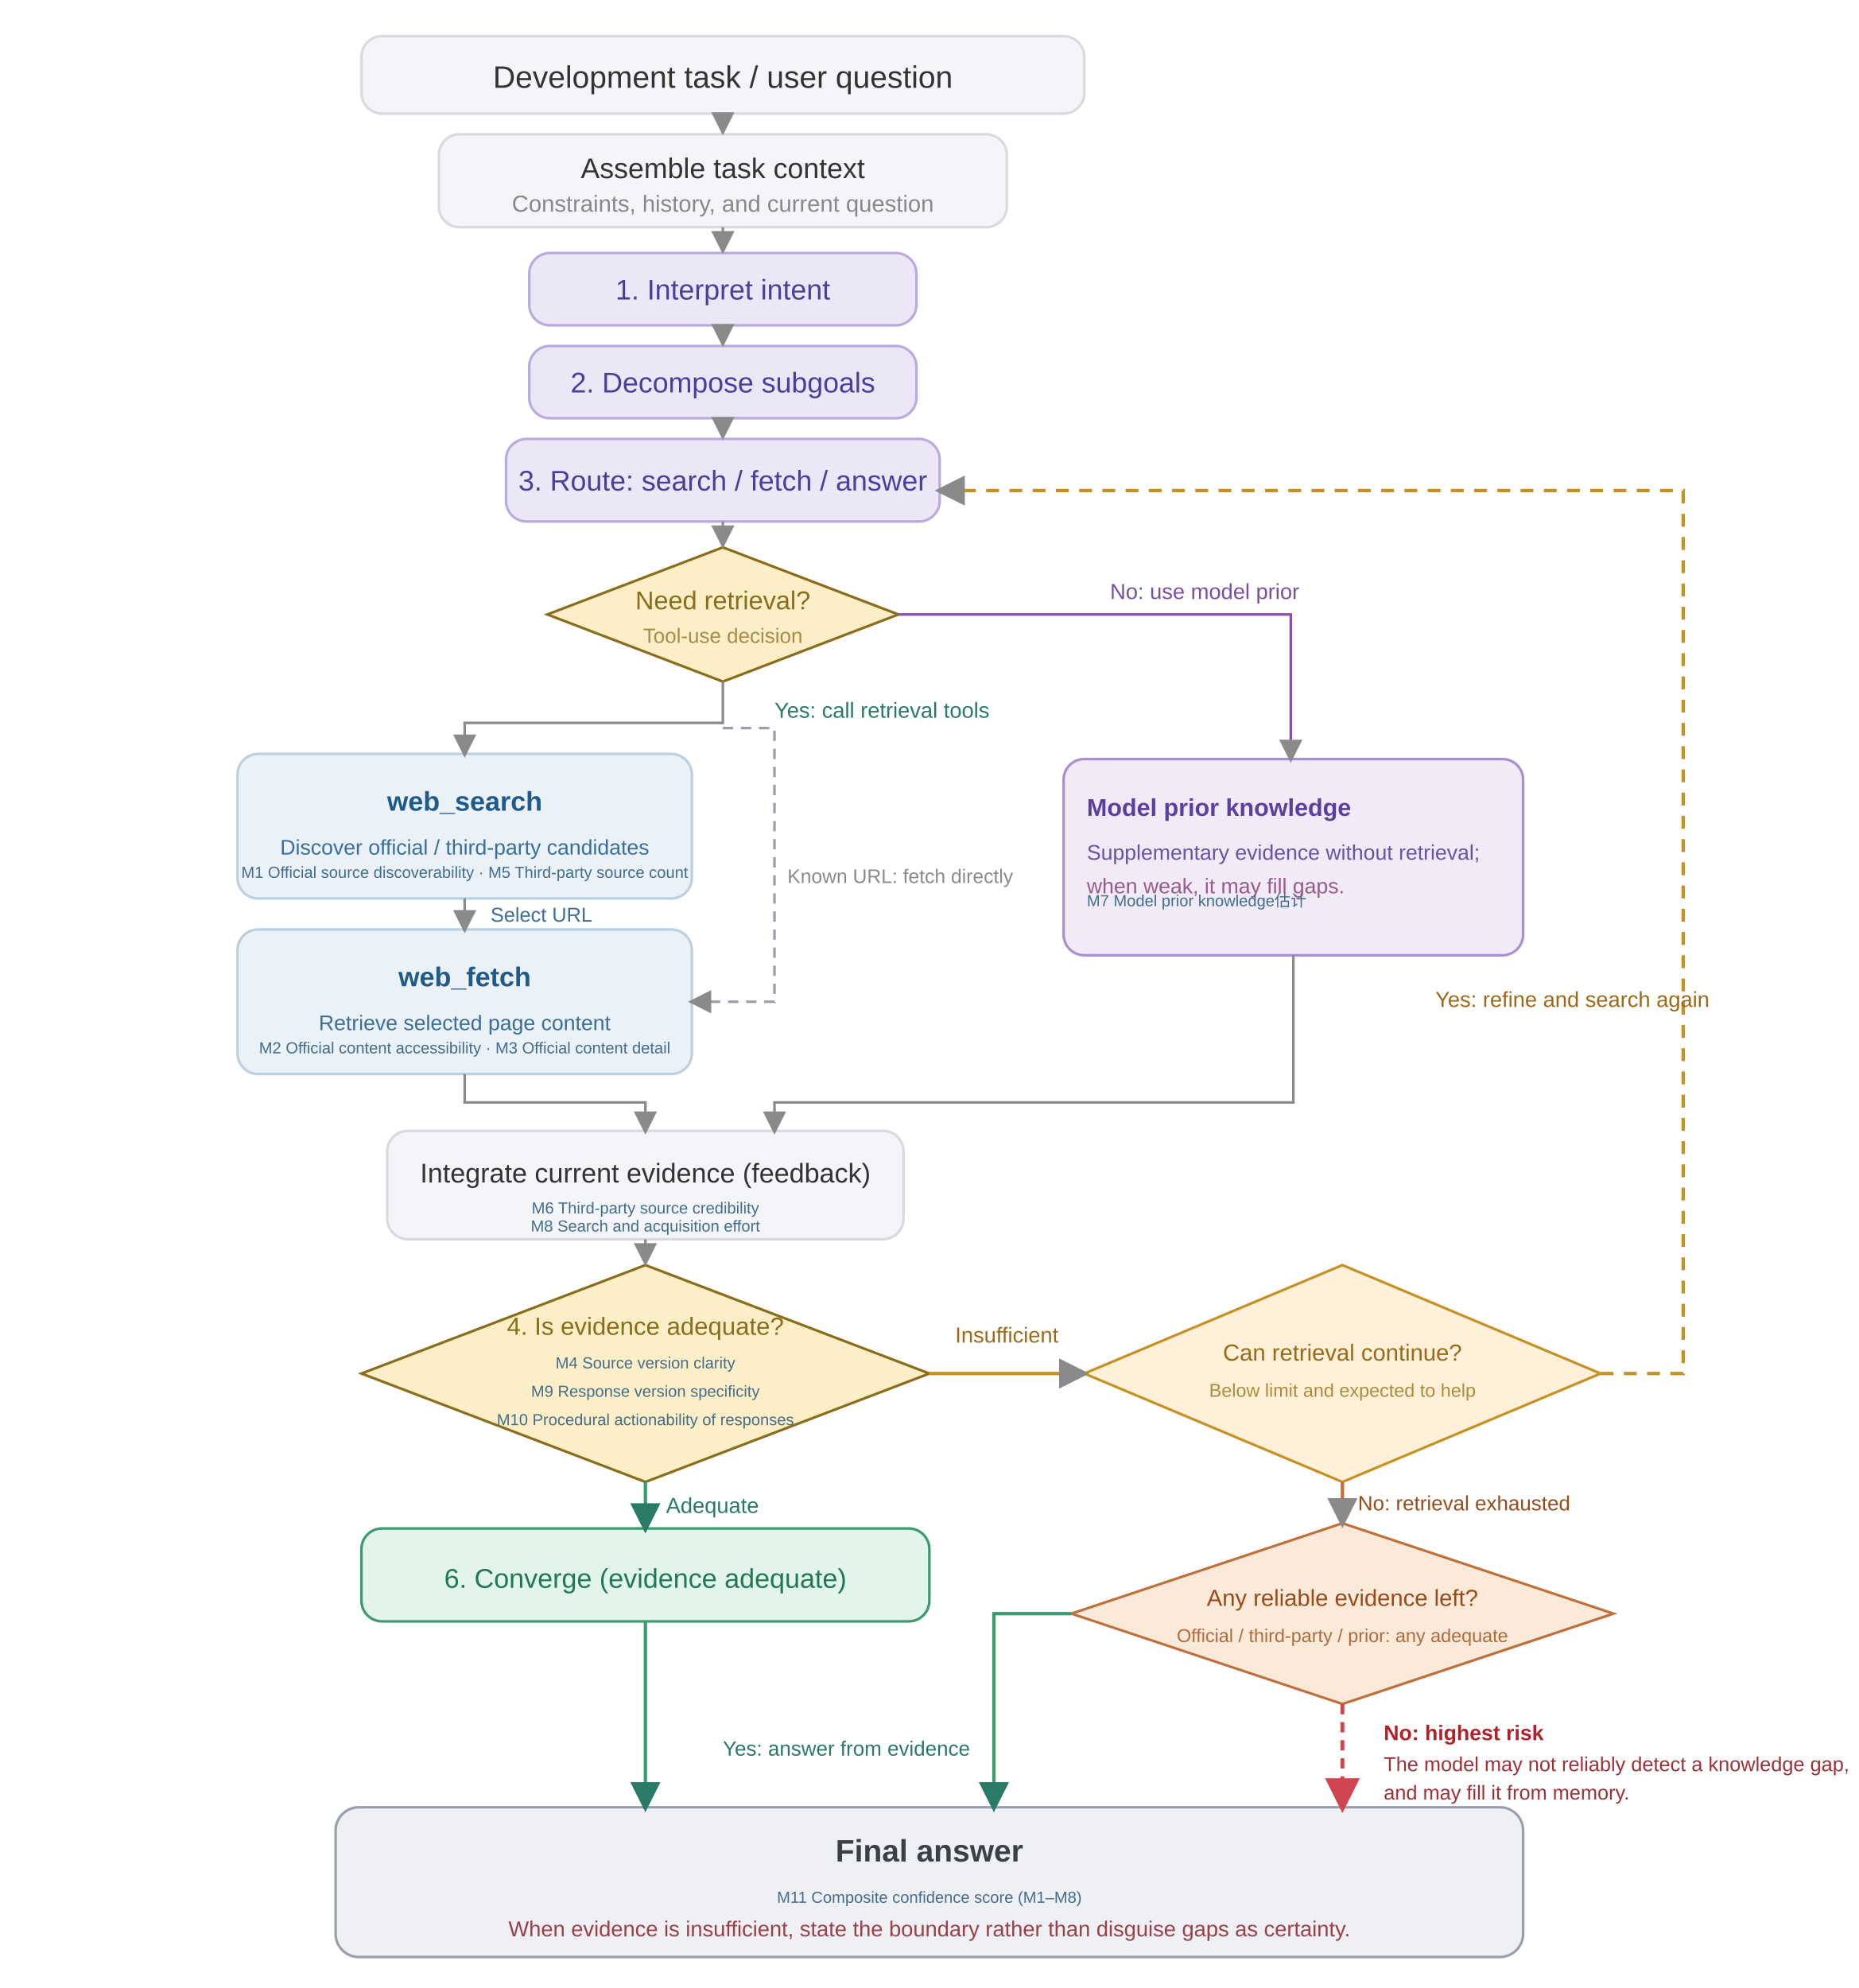
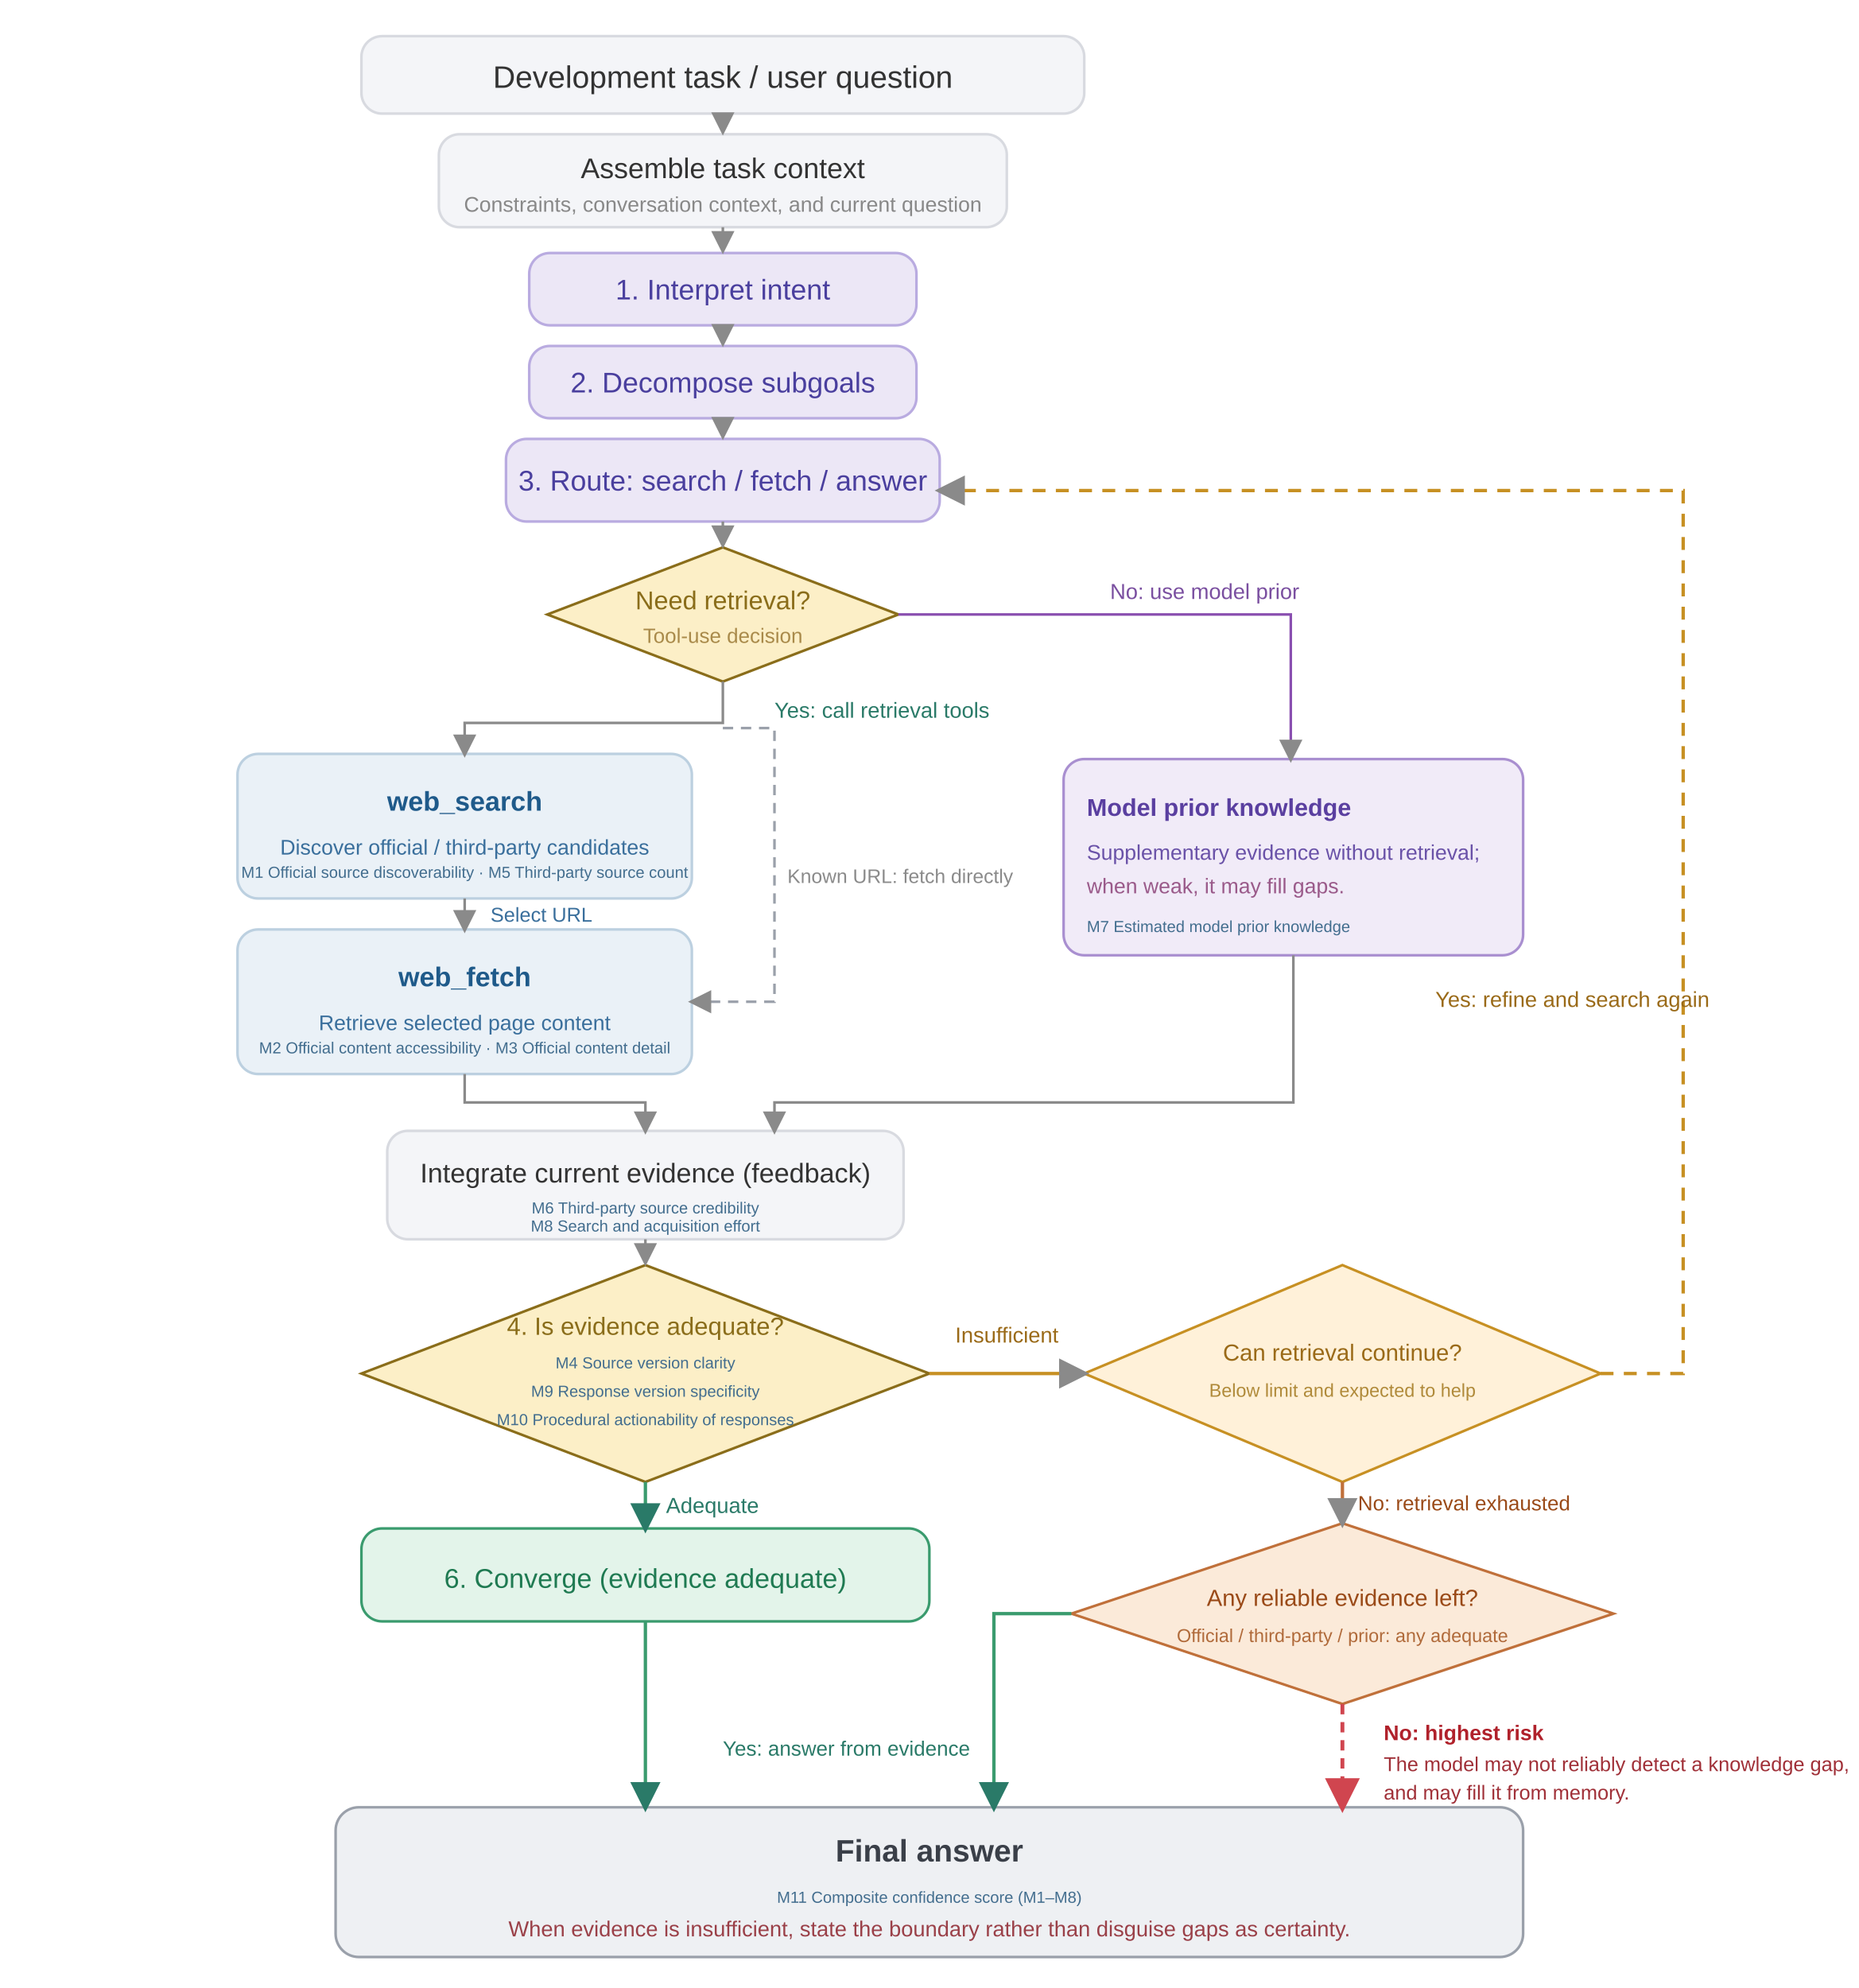
<svg xmlns="http://www.w3.org/2000/svg" viewBox="0 0 720 770" role="img" aria-label="Agent evidence cycle for technical knowledge ecosystems">
  <defs>
    <marker id="arrow" markerWidth="9" markerHeight="9" refX="7.5" refY="4.5" orient="auto">
      <path d="M0,0 L9,4.5 L0,9 z" fill="#8a8a8a" />
    </marker>
    <marker id="green-arrow" markerWidth="9" markerHeight="9" refX="7.5" refY="4.5" orient="auto">
      <path d="M0,0 L9,4.5 L0,9 z" fill="#2a7a68" />
    </marker>
    <marker id="red-arrow" markerWidth="9" markerHeight="9" refX="7.5" refY="4.5" orient="auto">
      <path d="M0,0 L9,4.5 L0,9 z" fill="#D0454F" />
    </marker>
  </defs>
  <g font-family="Arial, 'Noto Sans CJK SC', sans-serif">
    <rect x="140" y="14" width="280" height="30" rx="8" fill="#f4f5f8" stroke="#d8dae0" />
    <text x="280" y="34" text-anchor="middle" font-size="12" fill="#333">Development task / user question</text>
    <rect x="170" y="52" width="220" height="36" rx="8" fill="#f4f5f8" stroke="#d8dae0" />
    <text x="280" y="69" text-anchor="middle" font-size="11" fill="#333">Assemble task context</text>
-     <text x="280" y="82" text-anchor="middle" font-size="9" fill="#888">Constraints, history, and current question</text>
+     <text x="280" y="82" text-anchor="middle" font-size="8.2" fill="#888">Constraints, conversation context, and current question</text>
    <rect x="205" y="98" width="150" height="28" rx="8" fill="#ECE7F6" stroke="#b9abe0" />
    <text x="280" y="116" text-anchor="middle" font-size="11" fill="#4a3f9e">1. Interpret intent</text>
    <rect x="205" y="134" width="150" height="28" rx="8" fill="#ECE7F6" stroke="#b9abe0" />
    <text x="280" y="152" text-anchor="middle" font-size="11" fill="#4a3f9e">2. Decompose subgoals</text>
    <rect x="196" y="170" width="168" height="32" rx="8" fill="#ECE7F6" stroke="#b9abe0" />
    <text x="280" y="190" text-anchor="middle" font-size="11" fill="#4a3f9e">3. Route: search / fetch / answer</text>
    <polygon points="280,212 348,238 280,264 212,238" fill="#FCEFC7" stroke="#8a6d1a" />
    <text x="280" y="236" text-anchor="middle" font-size="10" fill="#8a6d1a">Need retrieval?</text>
    <text x="280" y="249" text-anchor="middle" font-size="8" fill="#a98a4a">Tool-use decision</text>
    <rect x="92" y="292" width="176" height="56" rx="8" fill="#eaf1f7" stroke="#bcd0e0" />
    <text x="180" y="314" text-anchor="middle" font-size="10.5" font-weight="700" fill="#1f5a8a">web_search</text>
    <text x="180" y="331" text-anchor="middle" font-size="8.2" fill="#3a6f9c">Discover official / third-party candidates</text>
    <text x="180" y="340" text-anchor="middle" font-size="6.2" fill="#426d8e">M1 Official source discoverability · M5 Third-party source count</text>
    <rect x="92" y="360" width="176" height="56" rx="8" fill="#eaf1f7" stroke="#bcd0e0" />
    <text x="180" y="382" text-anchor="middle" font-size="10.5" font-weight="700" fill="#1f5a8a">web_fetch</text>
    <text x="180" y="399" text-anchor="middle" font-size="8.2" fill="#3a6f9c">Retrieve selected page content</text>
    <text x="180" y="408" text-anchor="middle" font-size="6.2" fill="#426d8e">M2 Official content accessibility · M3 Official content detail</text>
    <rect x="412" y="294" width="178" height="76" rx="8" fill="#F1EBF8" stroke="#a98fd0" />
    <text x="421" y="316" font-size="9.4" font-weight="700" fill="#5a3fa0">Model prior knowledge</text>
    <text x="421" y="333" font-size="8.2" fill="#6a52a8">Supplementary evidence without retrieval;</text>
    <text x="421" y="346" font-size="8.2" fill="#9a5a8a">when weak, it may fill gaps.</text>
-     <text x="421" y="351" font-size="6.2" fill="#426d8e">M7 Model prior knowledge估计</text>
+     <text x="421" y="361" font-size="6.2" fill="#426d8e">M7 Estimated model prior knowledge</text>
    <rect x="150" y="438" width="200" height="42" rx="8" fill="#f4f5f8" stroke="#d8dae0" />
    <text x="250" y="458" text-anchor="middle" font-size="10.5" fill="#333">Integrate current evidence (feedback)</text>
    <text x="250" y="470" text-anchor="middle" font-size="6.2" fill="#426d8e">M6 Third-party source credibility</text>
    <text x="250" y="477" text-anchor="middle" font-size="6.2" fill="#426d8e">M8 Search and acquisition effort</text>
    <polygon points="250,490 360,532 250,574 140,532" fill="#FCEFC7" stroke="#8a6d1a" />
    <text x="250" y="517" text-anchor="middle" font-size="9.6" fill="#8a6d1a">4. Is evidence adequate?</text>
    <text x="250" y="530" text-anchor="middle" font-size="6.2" fill="#426d8e">M4 Source version clarity</text>
    <text x="250" y="541" text-anchor="middle" font-size="6.2" fill="#426d8e">M9 Response version specificity</text>
    <text x="250" y="552" text-anchor="middle" font-size="6.2" fill="#426d8e">M10 Procedural actionability of responses</text>
    <rect x="140" y="592" width="220" height="36" rx="8" fill="#E3F4EA" stroke="#3a9b6e" />
    <text x="250" y="615" text-anchor="middle" font-size="10.5" fill="#1f7a52">6. Converge (evidence adequate)</text>
    <polygon points="520,490 620,532 520,574 420,532" fill="#FFF1D9" stroke="#c79023" />
    <text x="520" y="527" text-anchor="middle" font-size="9" fill="#9a6a18">Can retrieval continue?</text>
    <text x="520" y="541" text-anchor="middle" font-size="7.2" fill="#b08a3a">Below limit and expected to help</text>
    <polygon points="520,590 625,625 520,660 415,625" fill="#FBEAD9" stroke="#c0703a" />
    <text x="520" y="622" text-anchor="middle" font-size="9" fill="#9a4a18">Any reliable evidence left?</text>
    <text x="520" y="636" text-anchor="middle" font-size="7.2" fill="#b06a3a">Official / third-party / prior: any adequate</text>
    <rect x="130" y="700" width="460" height="58" rx="9" fill="#eef0f3" stroke="#9aa0aa" />
    <text x="360" y="721" text-anchor="middle" font-size="12" font-weight="700" fill="#3a3f48">Final answer</text>
    <text x="360" y="737" text-anchor="middle" font-size="6.2" fill="#426d8e">M11 Composite confidence score (M1–M8)</text>
    <text x="360" y="750" text-anchor="middle" font-size="8.4" fill="#9a4048">When evidence is insufficient, state the boundary rather than disguise gaps as certainty.</text>
    <g fill="none" stroke="#8a8a8a" marker-end="url(#arrow)">
      <path d="M280,44 V51" />
      <path d="M280,88 V97" />
      <path d="M280,126 V133" />
      <path d="M280,162 V169" />
      <path d="M280,202 V211" />
      <path d="M280,264 V280 H180 V292" />
      <path d="M180,348 V360" />
      <path d="M180,416 V427 H250 V438" />
      <path d="M501,370 V427 H300 V438" />
      <path d="M250,480 V489" />
    </g>
    <path d="M348,238 H500 V294" fill="none" stroke="#8a4fb0" marker-end="url(#arrow)" />
    <text x="430" y="232" font-size="8.4" fill="#7a4fa0">No: use model prior</text>
    <text x="300" y="278" font-size="8.4" fill="#2a7a68">Yes: call retrieval tools</text>
    <text x="190" y="357" font-size="7.8" fill="#3a6f9c">Select URL</text>
    <path d="M250,574 V592" fill="none" stroke="#3a9b6e" stroke-width="1.3" marker-end="url(#green-arrow)" />
    <text x="258" y="586" font-size="8.4" fill="#2a7a68">Adequate</text>
    <path d="M250,628 V700" fill="none" stroke="#3a9b6e" stroke-width="1.3" marker-end="url(#green-arrow)" />
    <path d="M360,532 H420" fill="none" stroke="#c79023" stroke-width="1.3" marker-end="url(#arrow)" />
    <text x="370" y="520" font-size="8.4" fill="#9a6a18">Insufficient</text>
    <path d="M620,532 H652 V190 H364" fill="none" stroke="#c79023" stroke-width="1.3" stroke-dasharray="5,4" marker-end="url(#arrow)" />
    <text x="556" y="390" font-size="8.4" fill="#9a6a18">Yes: refine and search again</text>
    <path d="M520,574 V590" fill="none" stroke="#c0703a" stroke-width="1.3" marker-end="url(#arrow)" />
    <text x="526" y="585" font-size="8" fill="#9a4a18">No: retrieval exhausted</text>
    <path d="M415,625 H385 V700" fill="none" stroke="#3a9b6e" stroke-width="1.3" marker-end="url(#green-arrow)" />
    <text x="280" y="680" font-size="8" fill="#2a7a68">Yes: answer from evidence</text>
    <path d="M520,660 V700" fill="none" stroke="#D0454F" stroke-width="1.5" stroke-dasharray="4,3" marker-end="url(#red-arrow)" />
    <text x="536" y="674" font-size="8.2" font-weight="700" fill="#B0212B">No: highest risk</text>
    <text x="536" y="686" font-size="7.8" fill="#A03038">The model may not reliably detect a knowledge gap,</text>
    <text x="536" y="697" font-size="7.8" fill="#A03038">and may fill it from memory.</text>
    <path d="M280,282 H300 V388 H268" fill="none" stroke="#9aa0aa" stroke-width="1" stroke-dasharray="4,3" marker-end="url(#arrow)" />
    <text x="305" y="342" font-size="7.6" fill="#8a8a8a">Known URL: fetch directly</text>
  </g>
</svg>
